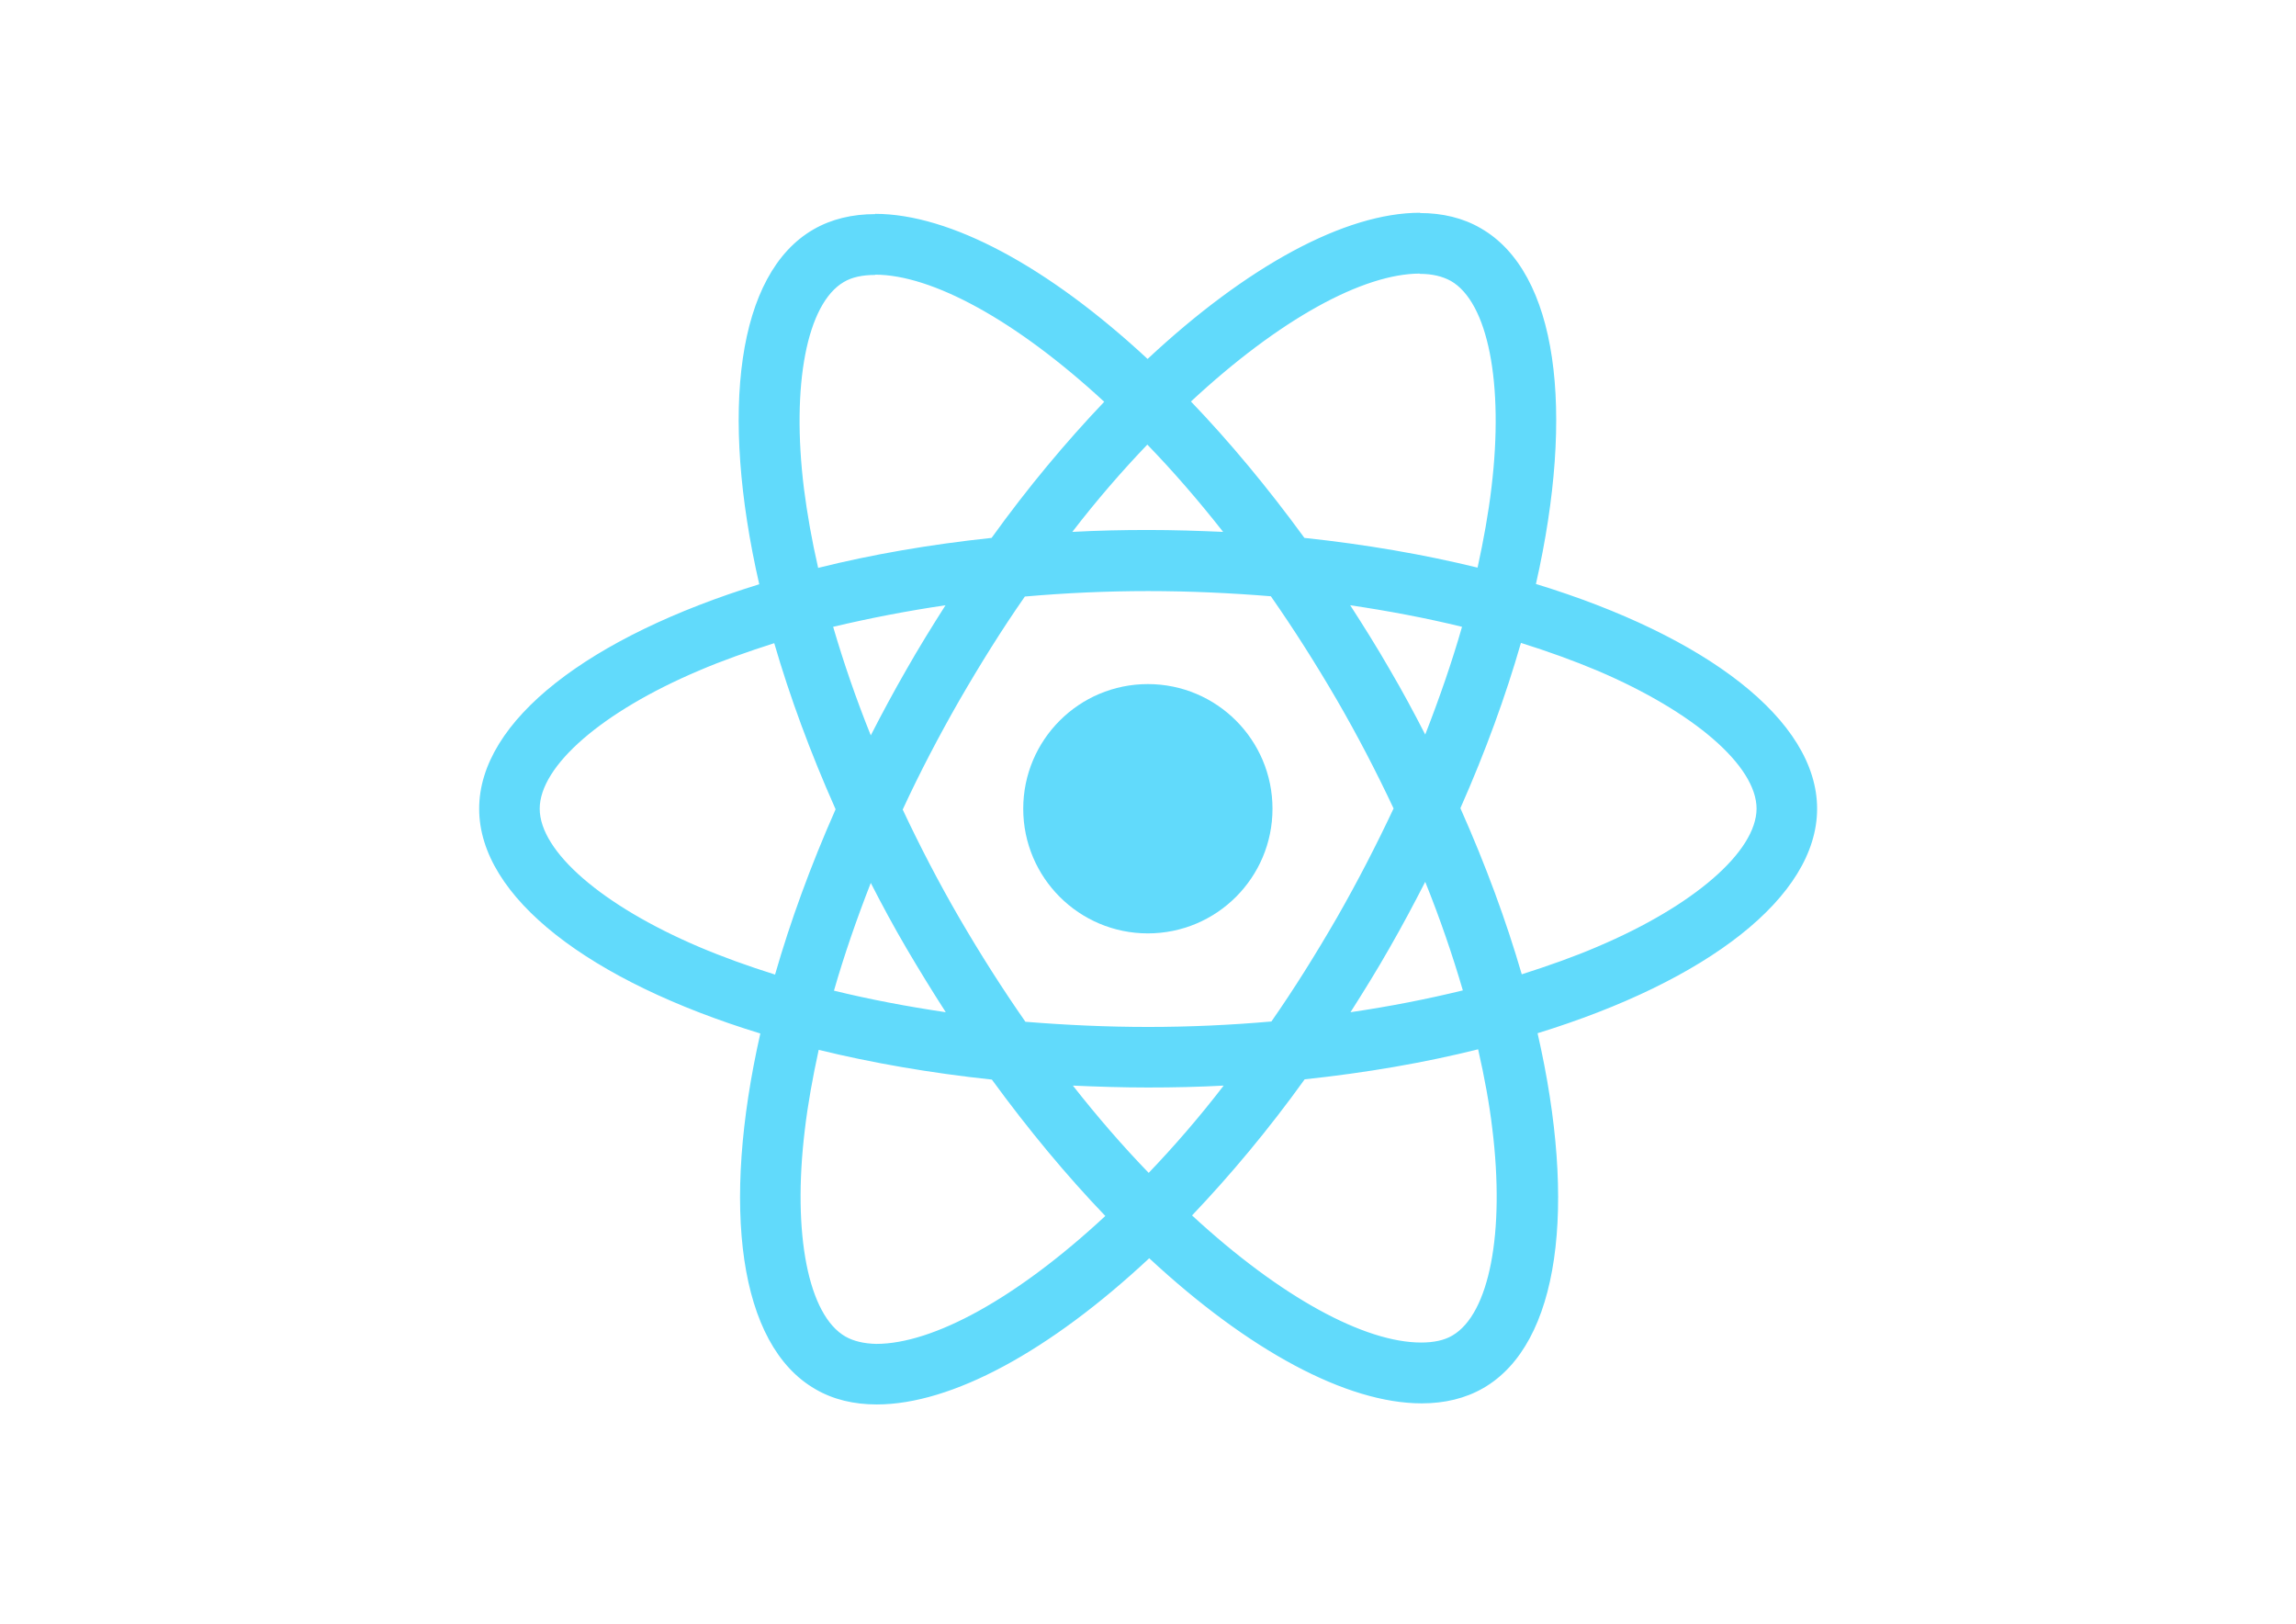
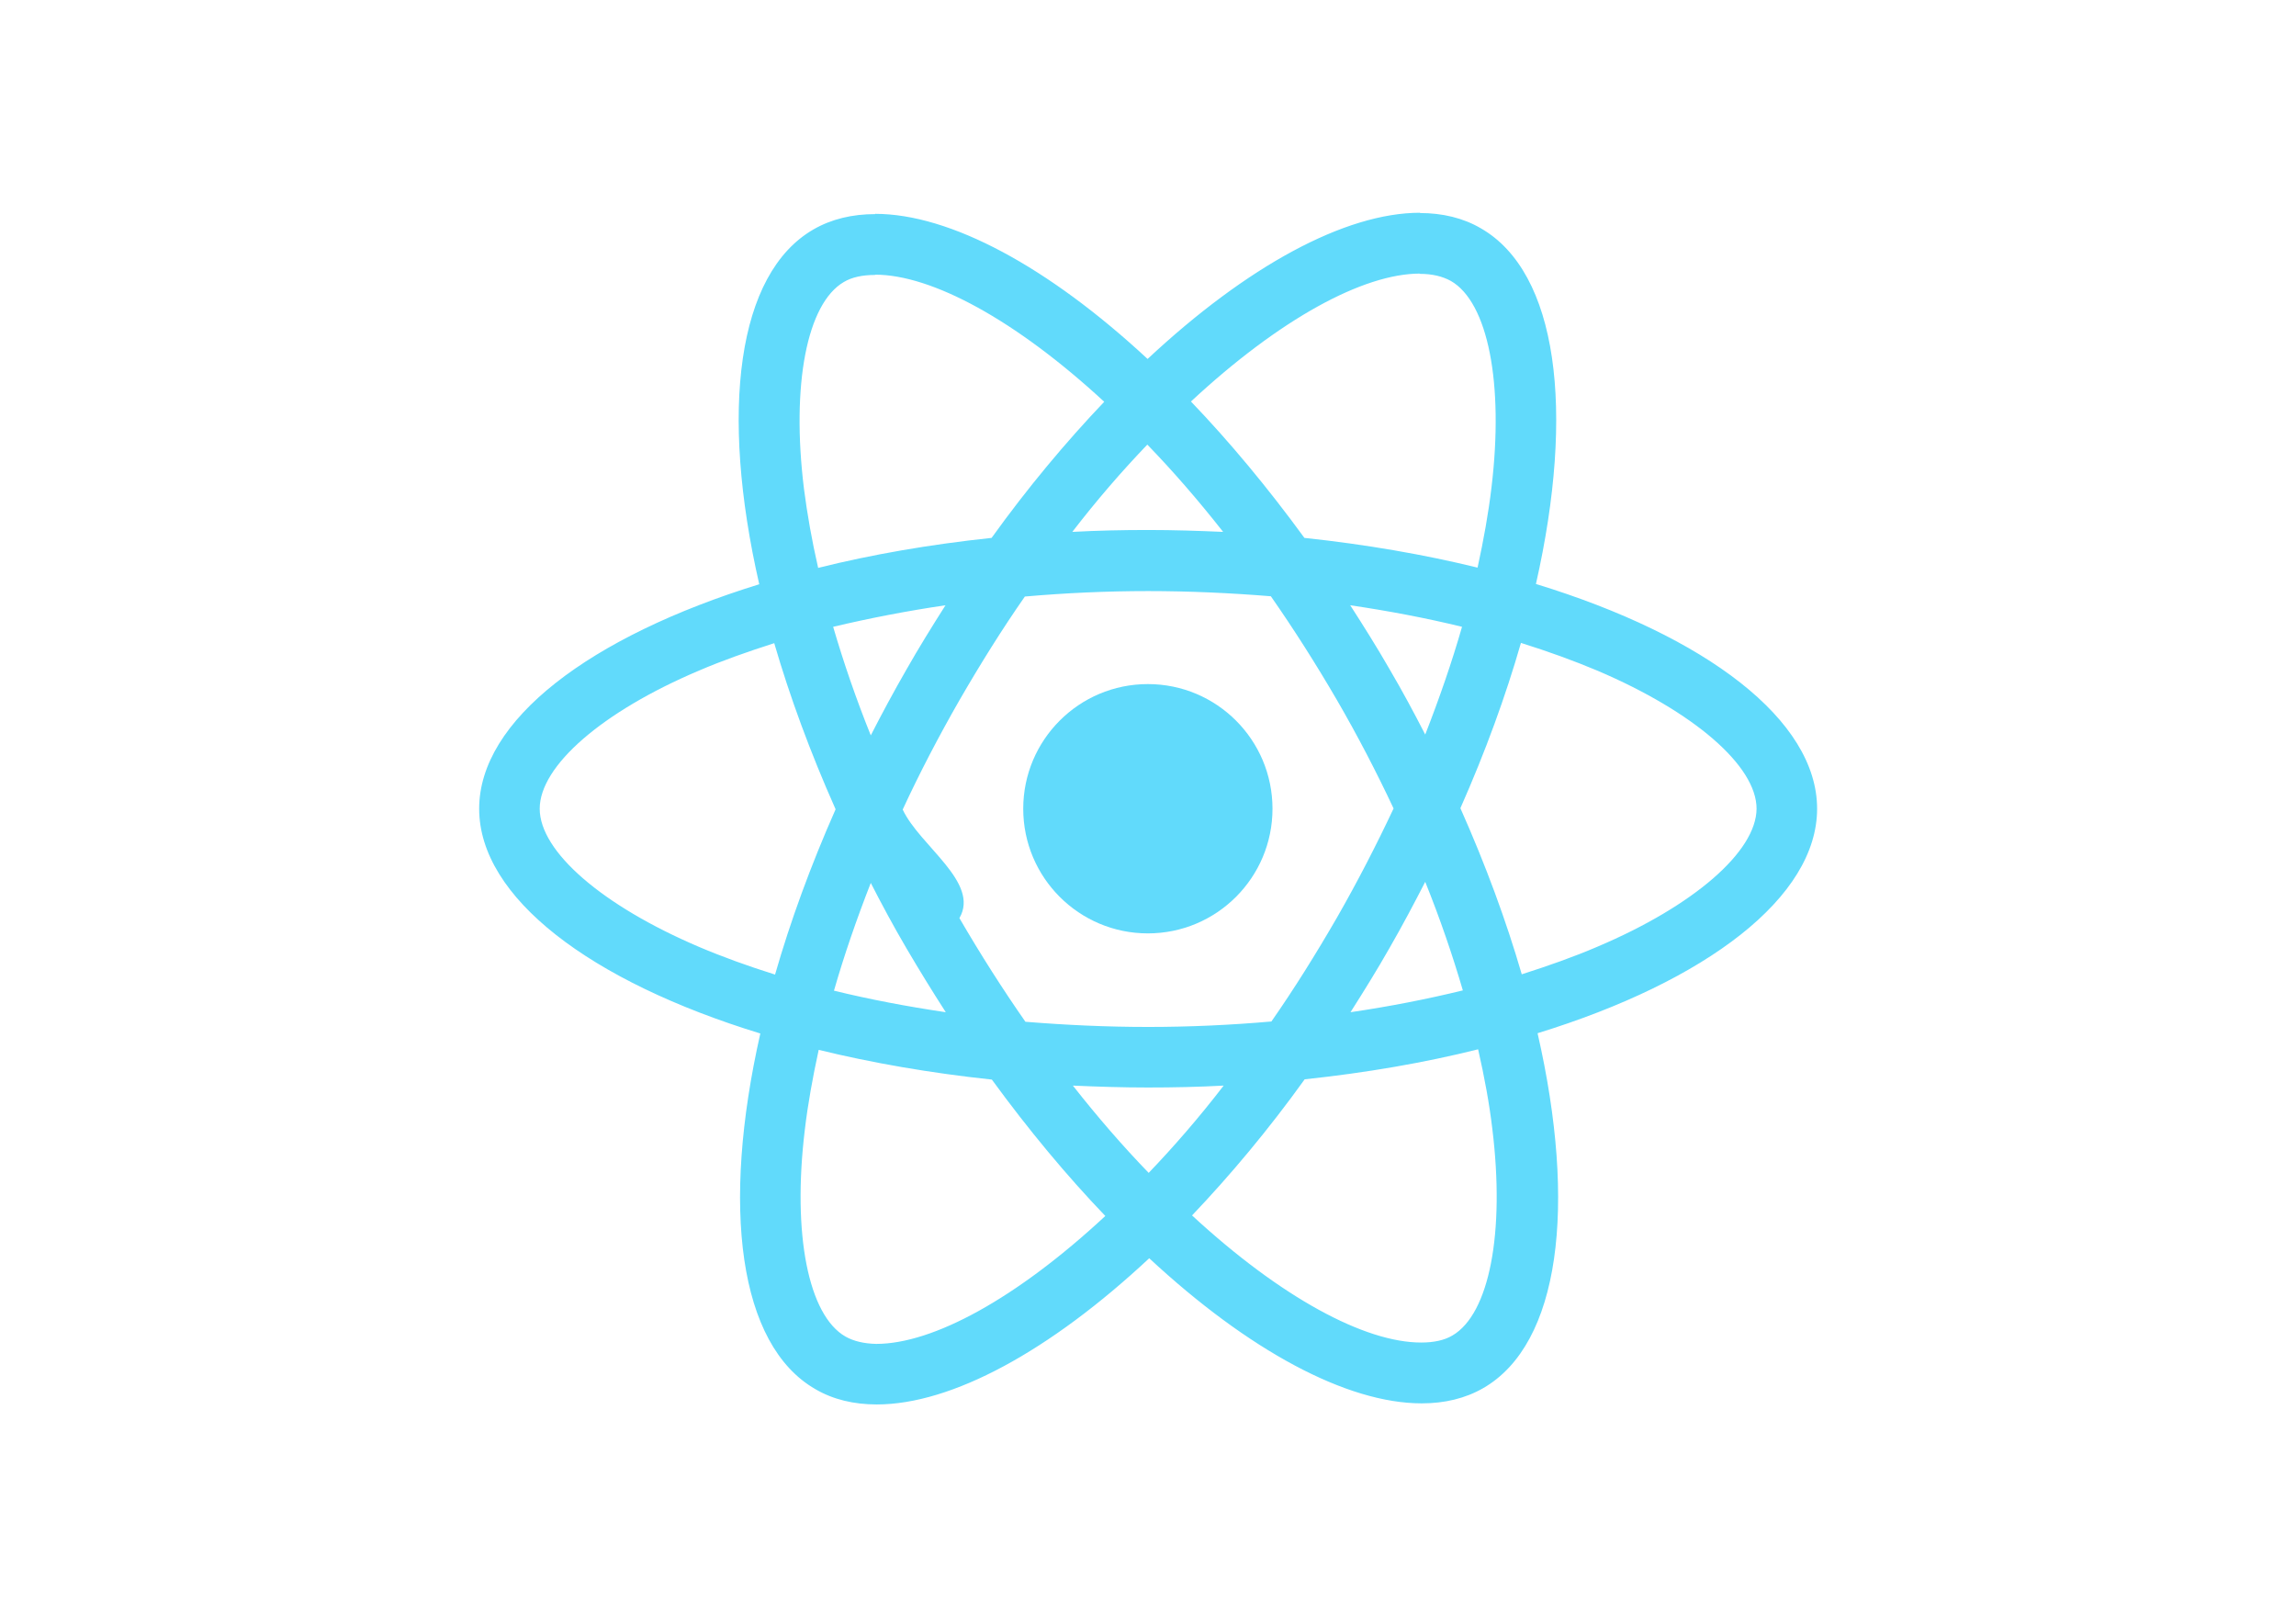
<svg xmlns="http://www.w3.org/2000/svg" viewBox="0 0 841.9 595.3">
  <g fill="#61DAFB">
-     <path d="M666.3 296.5c0-32.5-40.7-63.3-103.1-82.4 14.4-63.6 8-114.2-20.2-130.4-6.5-3.8-14.1-5.6-22.4-5.6v22.3c4.6 0 8.3.9 11.4 2.6 13.6 7.8 19.5 37.5 14.9 75.7-1.1 9.4-2.9 19.3-5.1 29.4-19.6-4.8-41-8.5-63.5-10.9-13.5-18.5-27.5-35.3-41.6-50 32.6-30.3 63.2-46.9 84-46.9V78c-27.5 0-63.5 19.6-99.9 53.6-36.4-33.8-72.4-53.2-99.9-53.2v22.3c20.7 0 51.4 16.5 84 46.6-14 14.7-28 31.4-41.3 49.9-22.6 2.4-44 6.1-63.6 11-2.3-10-4-19.7-5.2-29-4.7-38.2 1.1-67.9 14.6-75.8 3-1.8 6.9-2.6 11.5-2.6V78.5c-8.4 0-16 1.8-22.6 5.6-28.1 16.2-34.4 66.7-19.9 130.1-62.2 19.2-102.7 49.9-102.7 82.3 0 32.5 40.7 63.3 103.1 82.4-14.4 63.6-8 114.2 20.2 130.4 6.5 3.8 14.1 5.6 22.5 5.6 27.5 0 63.5-19.6 99.9-53.6 36.4 33.8 72.4 53.2 99.9 53.2 8.4 0 16-1.8 22.6-5.6 28.1-16.2 34.4-66.7 19.9-130.1 62-19.1 102.5-49.9 102.5-82.3zm-130.2-66.7c-3.7 12.9-8.3 26.2-13.5 39.5-4.1-8-8.4-16-13.1-24-4.6-8-9.5-15.8-14.4-23.4 14.2 2.1 27.9 4.7 41 7.9zm-45.8 106.5c-7.8 13.5-15.8 26.3-24.1 38.2-14.9 1.3-30 2-45.2 2-15.1 0-30.2-.7-45-1.9-8.3-11.9-16.4-24.6-24.2-38-7.6-13.1-14.5-26.4-20.8-39.8 6.2-13.4 13.2-26.8 20.7-39.9 7.8-13.5 15.8-26.3 24.1-38.2 14.9-1.3 30-2 45.2-2 15.1 0 30.2.7 45 1.9 8.3 11.9 16.4 24.6 24.2 38 7.6 13.1 14.5 26.4 20.8 39.8-6.3 13.4-13.2 26.8-20.7 39.9zm32.3-13c5.4 13.4 10 26.8 13.8 39.8-13.1 3.2-26.9 5.9-41.2 8 4.9-7.7 9.8-15.6 14.4-23.7 4.6-8 8.9-16.1 13-24.1zM421.2 430c-9.3-9.6-18.6-20.3-27.8-32 9 .4 18.2.7 27.5.7 9.4 0 18.7-.2 27.8-.7-9 11.7-18.3 22.4-27.5 32zm-74.4-58.9c-14.2-2.1-27.9-4.7-41-7.9 3.7-12.9 8.3-26.2 13.5-39.5 4.1 8 8.4 16 13.1 24 4.7 8 9.5 15.8 14.4 23.4zM420.7 163c9.3 9.6 18.6 20.3 27.8 32-9-.4-18.2-.7-27.5-.7-9.4 0-18.7.2-27.8.7 9-11.7 18.3-22.4 27.5-32zm-74 58.9c-4.9 7.7-9.8 15.6-14.4 23.7-4.6 8-8.9 16-13 24-5.4-13.4-10-26.8-13.8-39.8 13.1-3.1 26.9-5.8 41.2-7.9zm-90.5 125.2c-35.4-15.1-58.3-34.9-58.3-50.6 0-15.7 22.9-35.6 58.3-50.6 8.6-3.7 18-7 27.7-10.1 5.7 19.6 13.2 40 22.5 60.9-9.2 20.8-16.6 41.1-22.2 60.6-9.9-3.1-19.3-6.5-28-10.2zM310 490c-13.6-7.8-19.5-37.5-14.9-75.7 1.1-9.4 2.9-19.3 5.1-29.4 19.6 4.8 41 8.5 63.5 10.9 13.5 18.5 27.5 35.3 41.6 50-32.6 30.3-63.2 46.9-84 46.9-4.5-.1-8.3-1-11.3-2.7zm237.2-76.2c4.7 38.2-1.1 67.9-14.6 75.8-3 1.8-6.9 2.6-11.5 2.6-20.7 0-51.4-16.5-84-46.6 14-14.7 28-31.4 41.3-49.9 22.6-2.4 44-6.1 63.6-11 2.3 10.1 4.1 19.8 5.2 29.1zm38.5-66.7c-8.6 3.7-18 7-27.7 10.1-5.7-19.6-13.2-40-22.5-60.9 9.2-20.8 16.6-41.1 22.2-60.6 9.9 3.1 19.3 6.5 28.1 10.2 35.4 15.1 58.3 34.9 58.3 50.6-.1 15.7-23 35.6-58.4 50.6zM320.8 78.4z" />
+     <path d="M666.3 296.5c0-32.5-40.7-63.3-103.1-82.4 14.4-63.6 8-114.2-20.2-130.4-6.5-3.8-14.1-5.6-22.4-5.6v22.3c4.6 0 8.3.9 11.4 2.6 13.6 7.8 19.5 37.5 14.9 75.7-1.1 9.4-2.9 19.3-5.1 29.4-19.6-4.8-41-8.5-63.5-10.9-13.5-18.5-27.5-35.3-41.6-50 32.6-30.3 63.2-46.9 84-46.9V78c-27.5 0-63.5 19.6-99.9 53.6-36.4-33.8-72.4-53.2-99.9-53.2v22.3c20.7 0 51.4 16.5 84 46.6-14 14.7-28 31.4-41.3 49.9-22.6 2.4-44 6.1-63.6 11-2.3-10-4-19.7-5.2-29-4.7-38.2 1.1-67.9 14.6-75.8 3-1.8 6.9-2.6 11.5-2.6V78.5c-8.4 0-16 1.8-22.6 5.6-28.1 16.2-34.4 66.7-19.9 130.1-62.2 19.2-102.7 49.9-102.7 82.3 0 32.5 40.7 63.3 103.1 82.4-14.4 63.6-8 114.2 20.2 130.4 6.5 3.8 14.1 5.6 22.5 5.6 27.5 0 63.5-19.6 99.9-53.6 36.4 33.8 72.4 53.2 99.9 53.2 8.4 0 16-1.8 22.6-5.6 28.1-16.2 34.4-66.7 19.9-130.1 62-19.1 102.5-49.9 102.5-82.3zm-130.2-66.7c-3.7 12.9-8.3 26.2-13.5 39.5-4.1-8-8.4-16-13.1-24-4.6-8-9.5-15.8-14.4-23.4 14.2 2.1 27.9 4.7 41 7.9zm-45.8 106.5c-7.8 13.5-15.8 26.3-24.1 38.2-14.9 1.3-30 2-45.2 2-15.1 0-30.2-.7-45-1.9-8.3-11.9-16.4-24.6-24.2-38 7.6-13.1-14.5-26.4-20.8-39.8 6.2-13.4 13.2-26.8 20.7-39.9 7.8-13.5 15.8-26.3 24.1-38.2 14.9-1.3 30-2 45.2-2 15.1 0 30.2.7 45 1.9 8.3 11.9 16.4 24.6 24.2 38 7.6 13.1 14.5 26.4 20.8 39.8-6.3 13.4-13.2 26.8-20.7 39.9zm32.3-13c5.4 13.4 10 26.8 13.8 39.8-13.1 3.2-26.9 5.9-41.2 8 4.9-7.7 9.8-15.6 14.4-23.7 4.6-8 8.9-16.1 13-24.1zM421.2 430c-9.3-9.6-18.6-20.3-27.8-32 9 .4 18.2.7 27.5.7 9.4 0 18.7-.2 27.8-.7-9 11.7-18.3 22.4-27.5 32zm-74.4-58.9c-14.2-2.1-27.9-4.7-41-7.9 3.7-12.9 8.3-26.2 13.5-39.5 4.1 8 8.4 16 13.1 24 4.7 8 9.5 15.8 14.4 23.4zM420.7 163c9.3 9.6 18.6 20.3 27.8 32-9-.4-18.2-.7-27.5-.7-9.4 0-18.7.2-27.8.7 9-11.7 18.3-22.4 27.5-32zm-74 58.9c-4.9 7.7-9.8 15.6-14.4 23.7-4.6 8-8.9 16-13 24-5.4-13.4-10-26.8-13.8-39.8 13.1-3.1 26.9-5.8 41.2-7.9zm-90.5 125.2c-35.4-15.1-58.3-34.9-58.3-50.6 0-15.7 22.9-35.6 58.3-50.6 8.6-3.7 18-7 27.7-10.1 5.7 19.6 13.2 40 22.5 60.9-9.2 20.8-16.6 41.1-22.2 60.6-9.9-3.1-19.3-6.5-28-10.2zM310 490c-13.6-7.8-19.5-37.5-14.9-75.7 1.1-9.4 2.9-19.3 5.1-29.4 19.6 4.8 41 8.5 63.5 10.9 13.5 18.5 27.5 35.3 41.6 50-32.6 30.3-63.2 46.9-84 46.9-4.5-.1-8.3-1-11.3-2.7zm237.2-76.2c4.7 38.2-1.1 67.9-14.6 75.8-3 1.8-6.9 2.6-11.5 2.6-20.7 0-51.4-16.5-84-46.6 14-14.7 28-31.4 41.3-49.9 22.6-2.4 44-6.1 63.6-11 2.3 10.1 4.1 19.8 5.2 29.1zm38.5-66.7c-8.6 3.7-18 7-27.7 10.1-5.7-19.6-13.2-40-22.5-60.9 9.2-20.8 16.6-41.1 22.2-60.6 9.9 3.1 19.3 6.5 28.1 10.2 35.4 15.1 58.3 34.9 58.3 50.6-.1 15.7-23 35.6-58.4 50.6zM320.8 78.4z" />
    <circle cx="420.9" cy="296.5" r="45.7" />
    <path d="M520.5 78.1z" />
  </g>
</svg>
